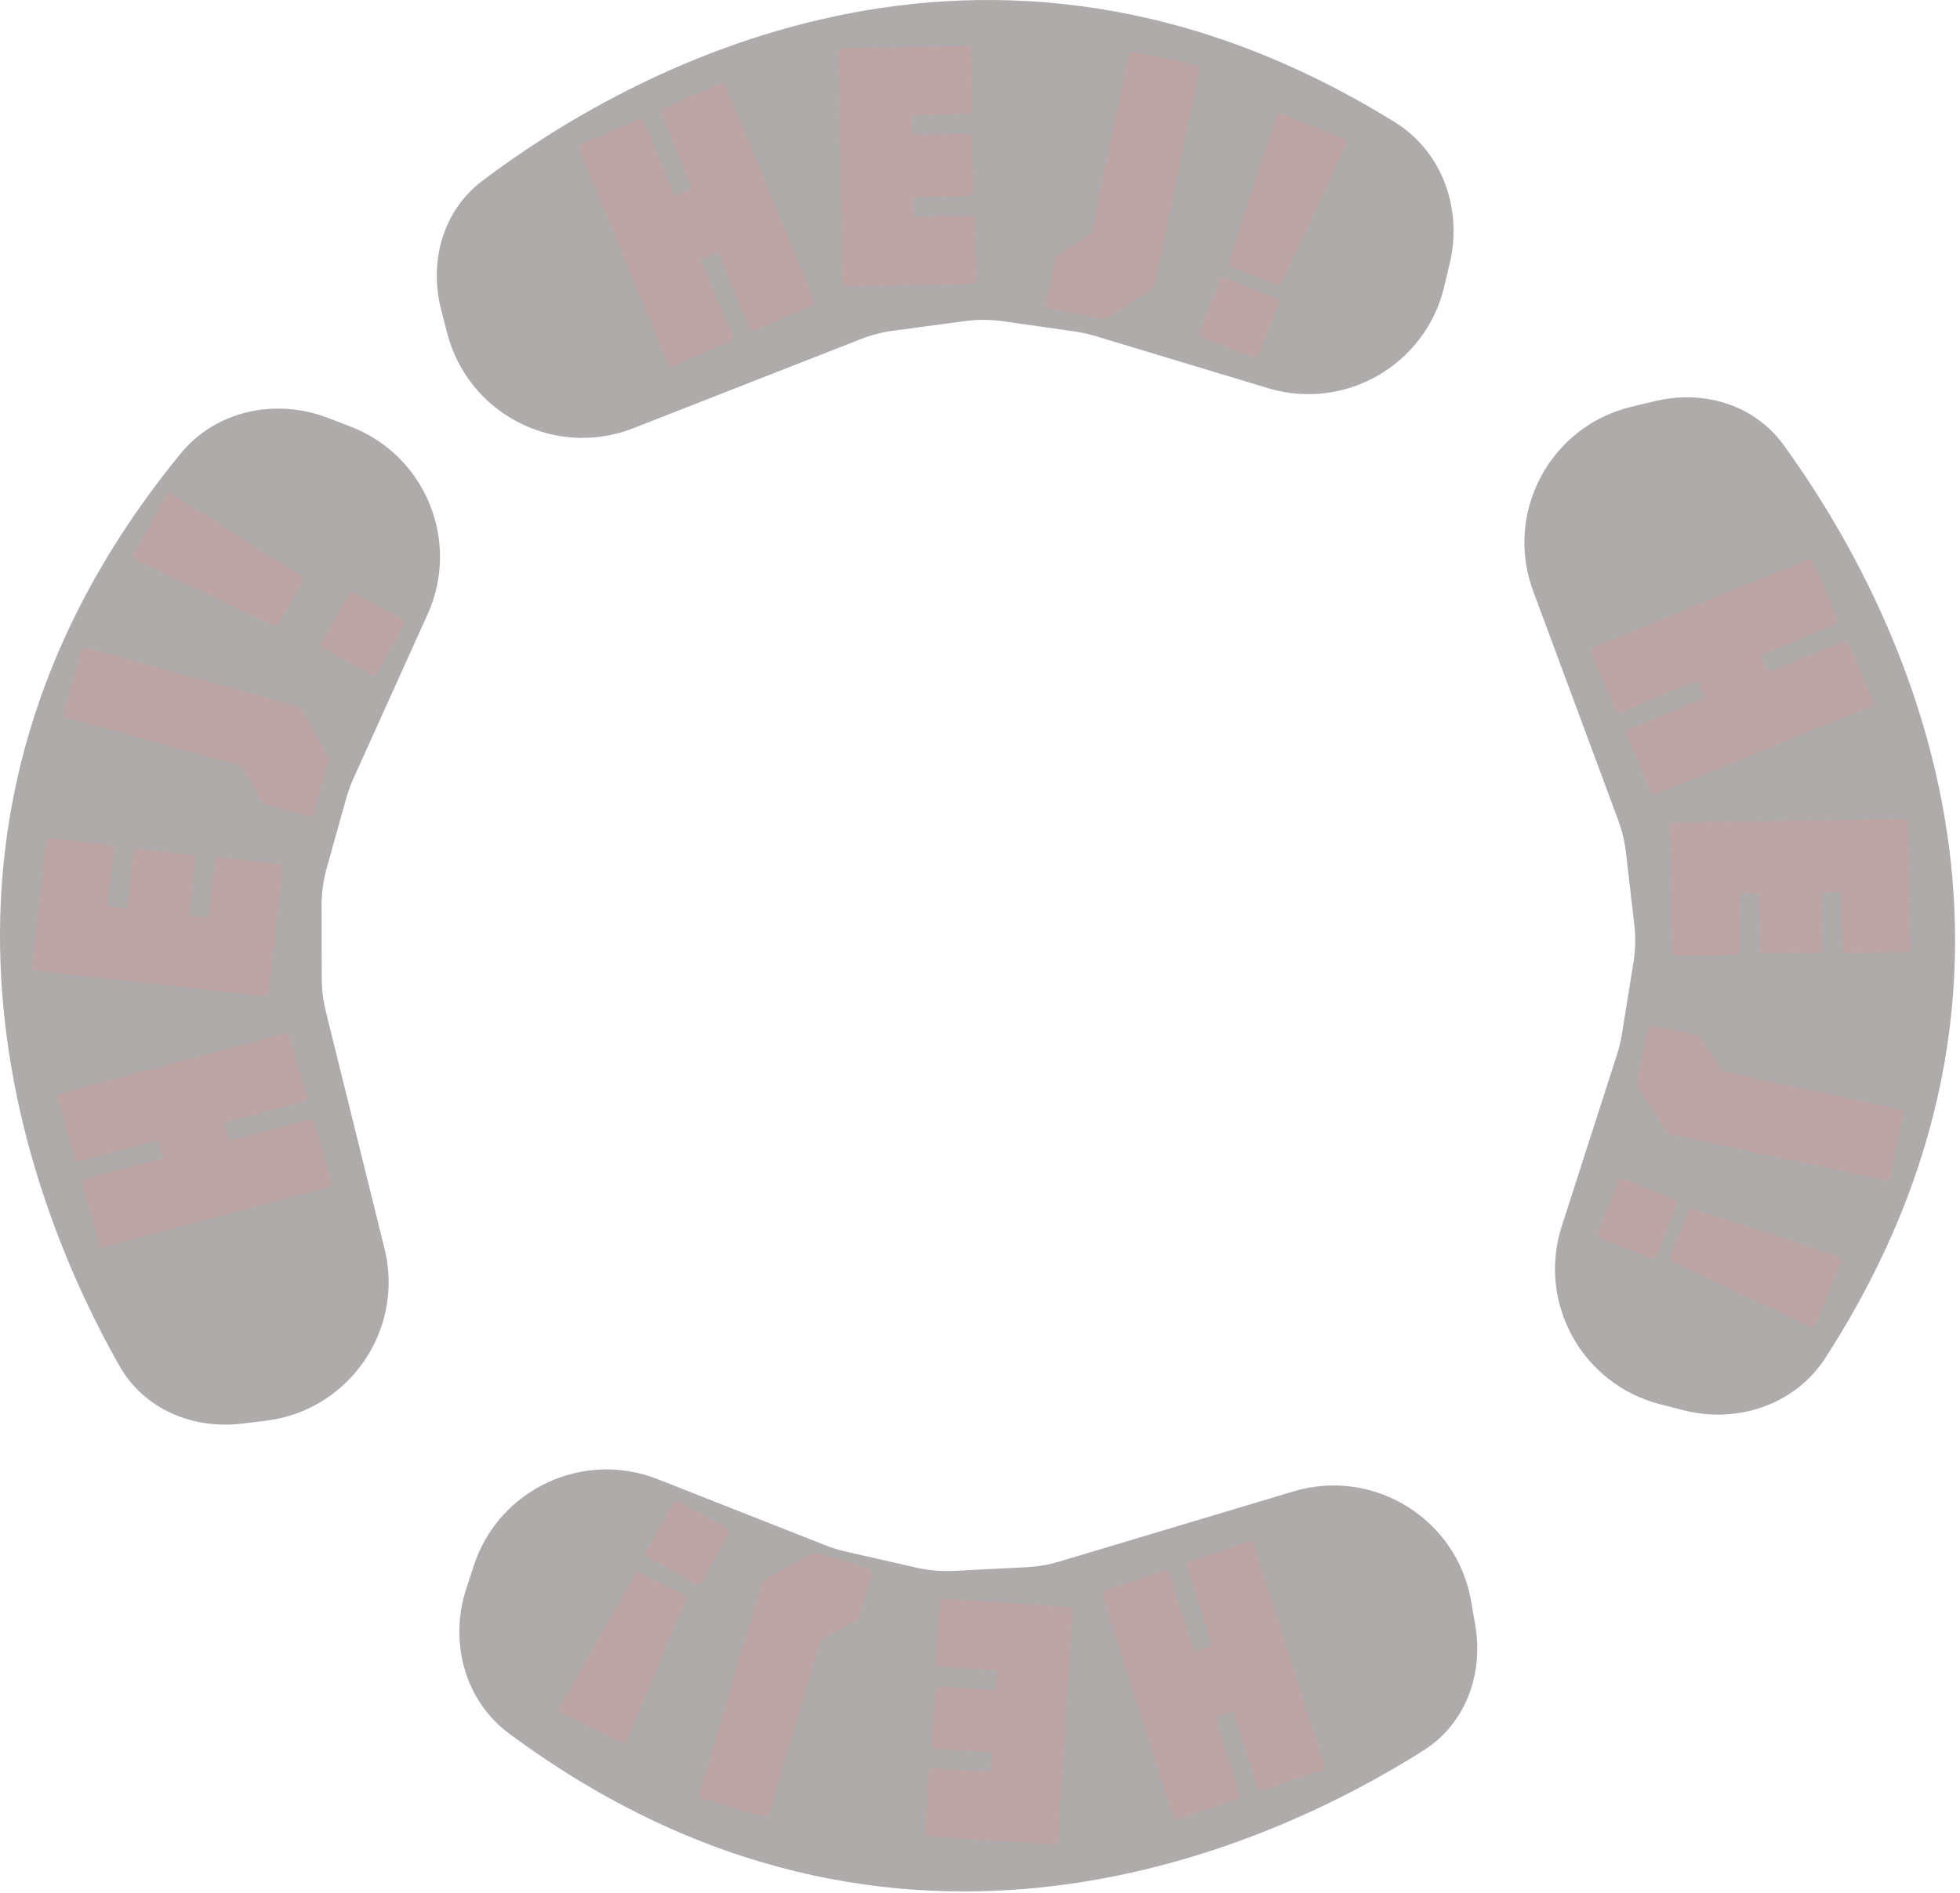
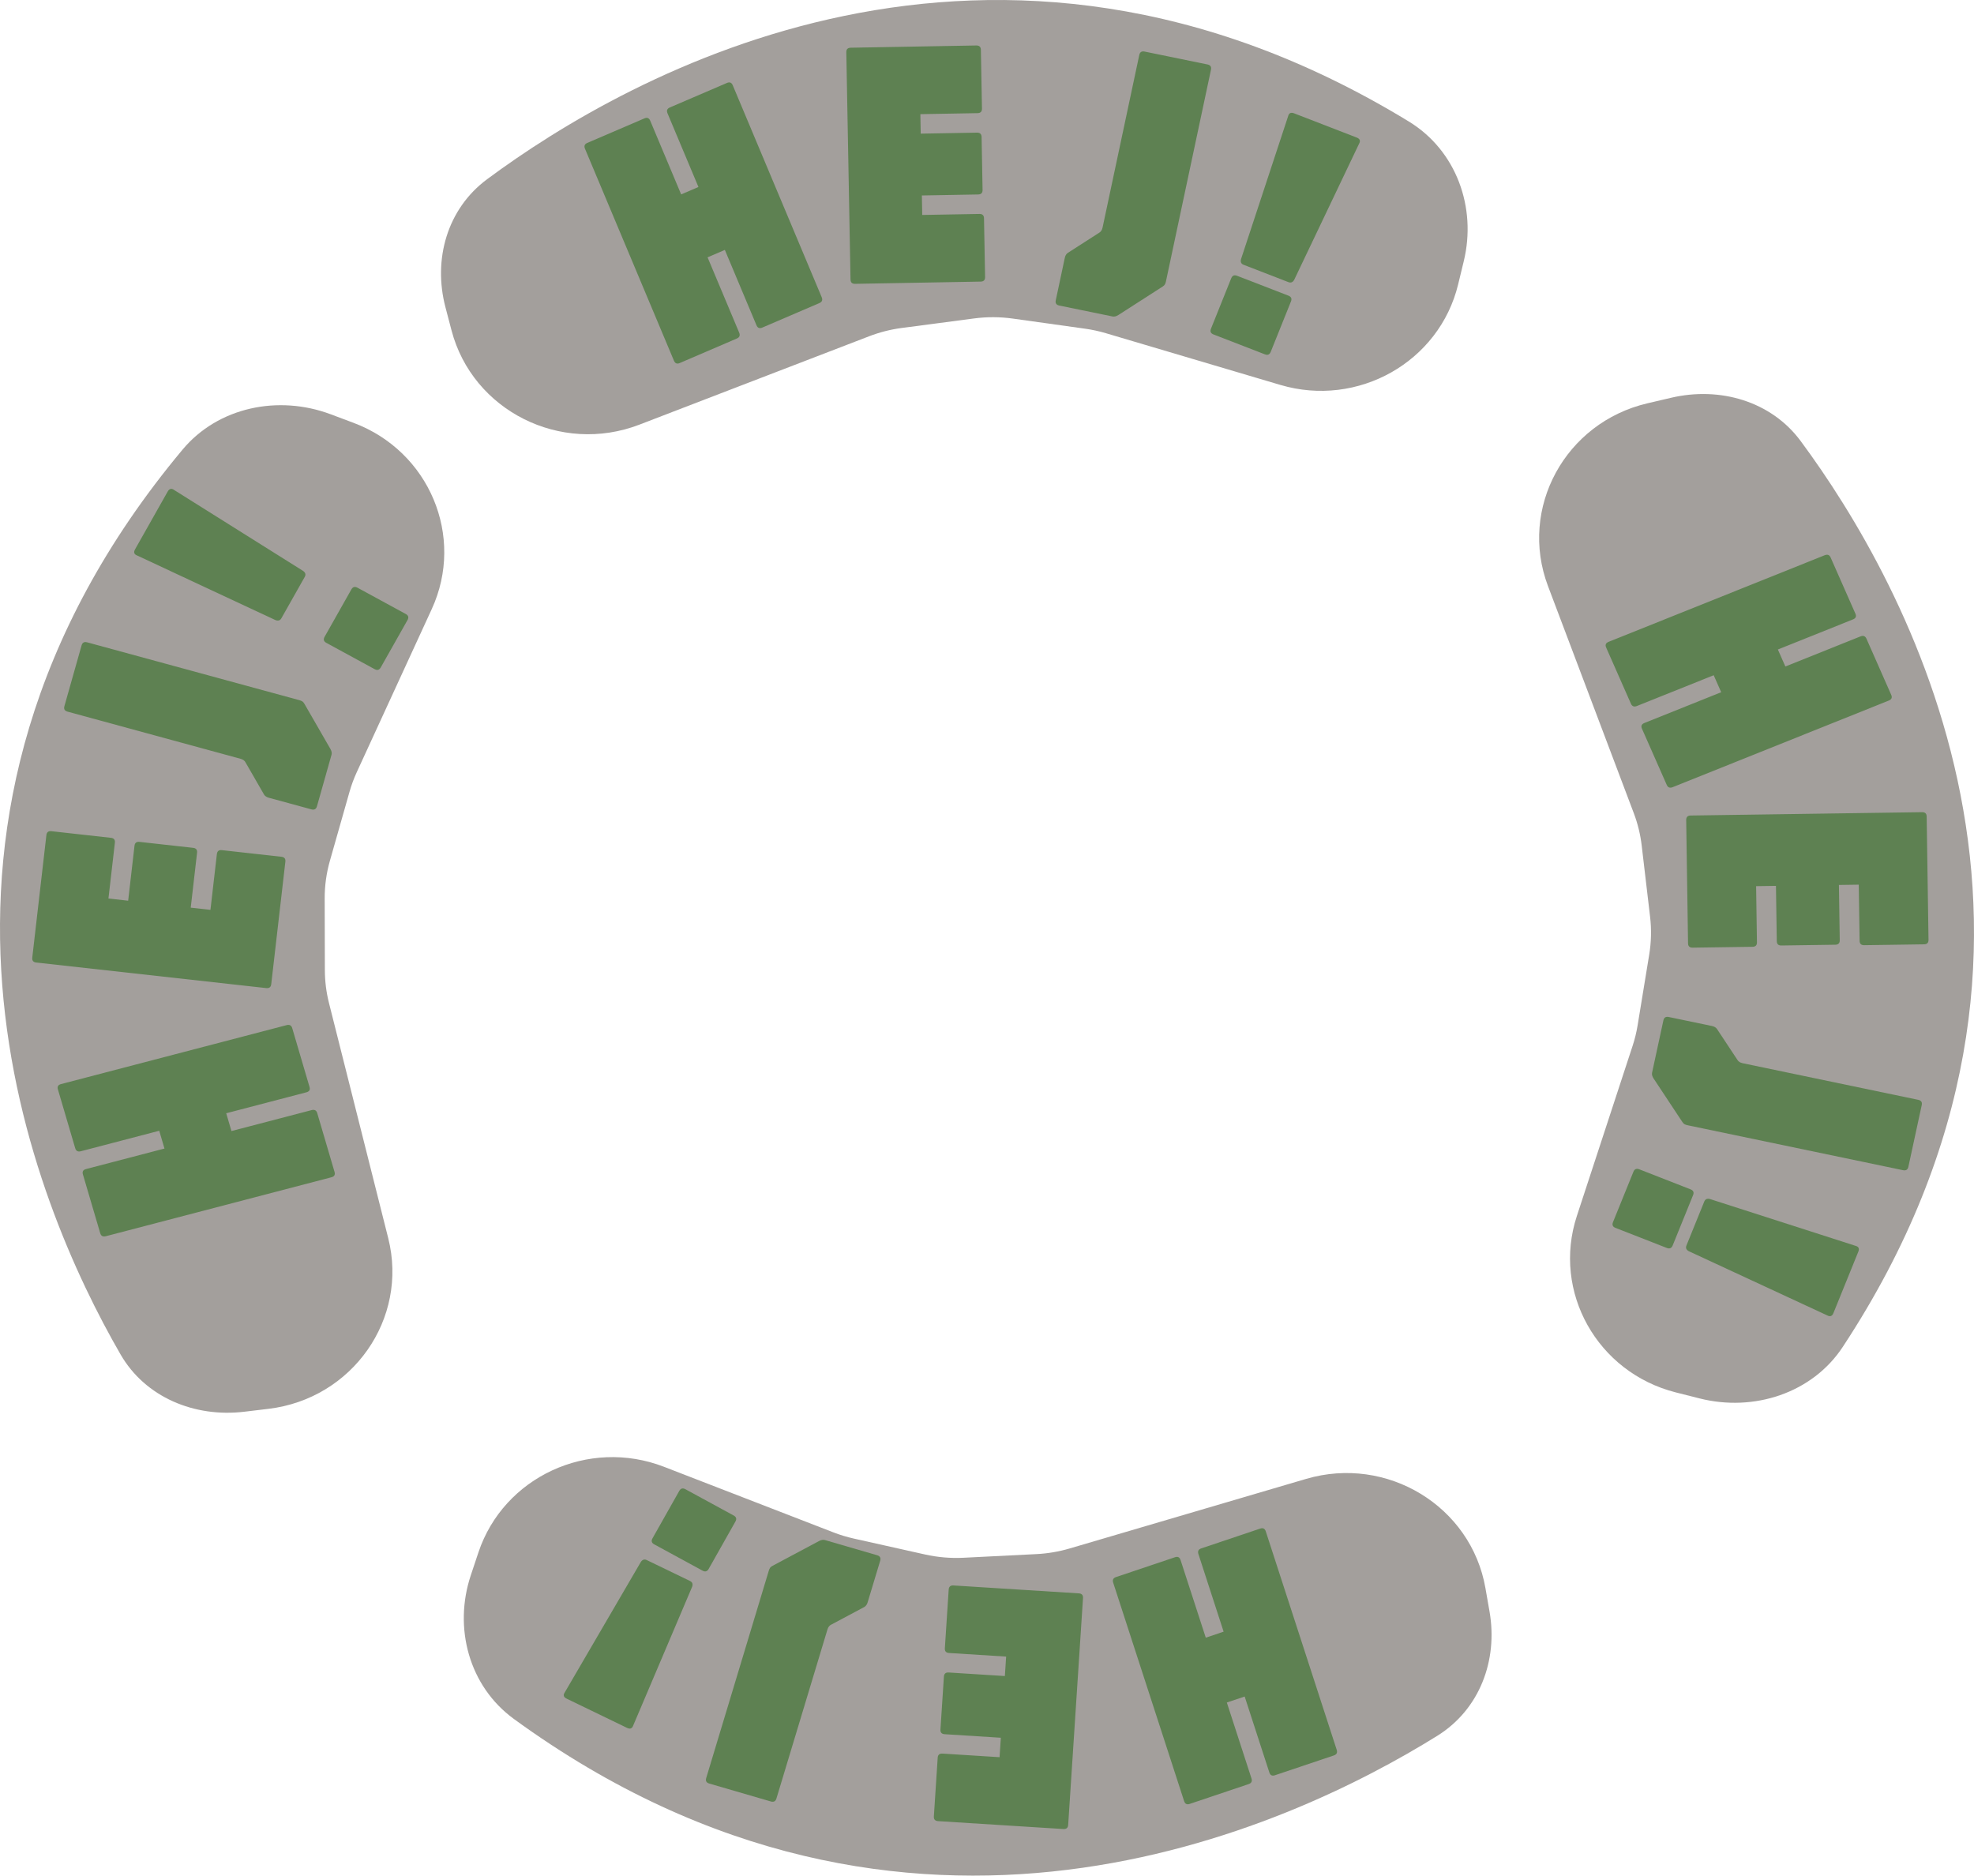
- <svg xmlns="http://www.w3.org/2000/svg" width="351" height="339" viewBox="0 0 351 339" fill="none">
-   <path d="M32.38 81.208C38.684 73.522 49.373 71.284 58.66 74.83L62.711 76.378C76.154 81.512 82.499 96.905 76.578 110.02L63.286 139.458C62.765 140.611 62.333 141.803 61.993 143.021L58.51 155.491C57.893 157.699 57.583 159.983 57.588 162.276L57.62 175.228C57.624 177.231 57.87 179.227 58.351 181.172L68.86 223.652C72.463 238.219 62.511 252.657 47.615 254.472L43.333 254.994C34.502 256.069 25.775 252.388 21.385 244.651C5.958 217.453 -22.818 148.52 32.38 81.208Z" fill="#3B3232" fill-opacity="0.41" />
-   <path d="M296.399 71.846C305.053 69.783 314.139 72.459 319.371 79.654C337.762 104.942 374.112 170.198 326.84 243.294C321.441 251.642 311.071 255.068 301.444 252.589L297.245 251.507C283.31 247.919 275.273 233.337 279.681 219.639L289.574 188.893C289.962 187.688 290.257 186.456 290.458 185.207L292.516 172.425C292.88 170.161 292.932 167.857 292.668 165.579L291.18 152.712C290.949 150.722 290.48 148.766 289.783 146.888L274.562 105.862C269.341 91.792 277.605 76.326 292.203 72.847L296.399 71.846Z" fill="#3B3232" fill-opacity="0.41" />
-   <path d="M86.395 32.373C111.346 13.528 175.933 -23.997 249.873 21.944C258.317 27.19 261.931 37.496 259.626 47.166L258.622 51.385C255.286 65.383 240.852 73.682 227.077 69.523L196.155 60.188C194.944 59.822 193.707 59.549 192.455 59.37L179.637 57.544C177.367 57.221 175.062 57.211 172.79 57.516L159.952 59.238C157.966 59.504 156.019 60.008 154.154 60.739L113.41 76.701C99.437 82.175 83.824 74.192 80.081 59.66L79.004 55.483C76.785 46.868 79.296 37.735 86.395 32.373Z" fill="#3B3232" fill-opacity="0.41" />
-   <path d="M302.277 217.033C302.451 216.597 302.787 216.444 303.286 216.574L329.126 225.034C329.665 225.179 329.824 225.53 329.603 226.085L325.19 237.174C324.969 237.728 324.612 237.874 324.121 237.61L299.535 225.999C299.083 225.75 298.944 225.407 299.118 224.971L302.277 217.033Z" fill="#BEA5A5" />
-   <path d="M289.712 211.653C289.909 211.157 290.256 211.008 290.751 211.205L299.849 214.826C300.345 215.024 300.494 215.37 300.297 215.866L296.676 224.964C296.478 225.459 296.132 225.608 295.636 225.411L286.538 221.79C286.043 221.593 285.894 221.246 286.091 220.751L289.712 211.653Z" fill="#BEA5A5" />
-   <path d="M50.835 185.166C51.354 185.027 51.687 185.209 51.831 185.709L54.903 196.341C55.048 196.842 54.861 197.161 54.341 197.299L40.123 201.083L41.052 204.296L55.27 200.513C55.789 200.375 56.122 200.557 56.267 201.057L59.339 211.689C59.483 212.189 59.296 212.509 58.776 212.647L18.773 223.291C18.253 223.43 17.92 223.248 17.775 222.748L14.703 212.116C14.559 211.615 14.746 211.296 15.266 211.158L29.172 207.458L28.243 204.244L14.337 207.944C13.817 208.082 13.486 207.9 13.341 207.4L10.269 196.768C10.124 196.267 10.311 195.948 10.831 195.81L50.835 185.166Z" fill="#BEA5A5" />
-   <path d="M295.978 183.694L303.647 185.324C304.043 185.409 304.334 185.579 304.519 185.836L308.168 191.454C308.344 191.753 308.651 191.948 309.089 192.042L340.234 198.658C340.756 198.769 340.961 199.086 340.85 199.607L338.484 210.75C338.373 211.272 338.056 211.478 337.535 211.367L299.316 203.247C299.128 203.207 298.955 203.148 298.797 203.071C298.66 202.998 298.525 202.861 298.393 202.659L293.291 194.803C293.045 194.424 292.954 194.077 293.021 193.764L295.03 184.311C295.141 183.79 295.456 183.584 295.978 183.694Z" fill="#BEA5A5" />
-   <path d="M9.114 150.135L19.67 151.331C20.2 151.391 20.435 151.685 20.375 152.215L19.235 162.294L22.732 162.691L23.855 152.77C23.915 152.24 24.21 152.005 24.74 152.065L34.247 153.141C34.777 153.201 35.012 153.496 34.953 154.026L33.829 163.947L37.327 164.343L38.468 154.263C38.528 153.733 38.823 153.498 39.353 153.558L49.91 154.753C50.439 154.813 50.675 155.108 50.615 155.638L48.109 177.769C48.049 178.299 47.754 178.534 47.224 178.474L6.429 173.856C5.899 173.796 5.664 173.501 5.724 172.971L8.229 150.84C8.289 150.31 8.584 150.075 9.114 150.135Z" fill="#BEA5A5" />
-   <path d="M340.915 146.7C341.448 146.692 341.719 146.955 341.727 147.488L342.054 169.758C342.062 170.291 341.799 170.561 341.266 170.569L330.643 170.726C330.11 170.734 329.839 170.47 329.831 169.937L329.682 159.794L326.163 159.846L326.309 169.829C326.317 170.362 326.054 170.633 325.521 170.641L315.954 170.781C315.421 170.789 315.15 170.527 315.142 169.994L314.996 160.01L311.476 160.062L311.625 170.205C311.633 170.738 311.37 171.008 310.837 171.016L300.214 171.172C299.681 171.18 299.41 170.918 299.402 170.385L299.075 148.116C299.067 147.582 299.33 147.312 299.863 147.304L340.915 146.7Z" fill="#BEA5A5" />
-   <path d="M14.469 116.578C14.611 116.064 14.94 115.878 15.453 116.02L53.102 126.47C53.287 126.522 53.457 126.591 53.61 126.678C53.742 126.759 53.867 126.905 53.986 127.115L58.597 135.269C58.82 135.662 58.889 136.014 58.803 136.322L56.219 145.634C56.076 146.148 55.747 146.334 55.234 146.191L47.679 144.094C47.289 143.986 47.009 143.797 46.84 143.529L43.542 137.699C43.385 137.39 43.091 137.174 42.659 137.055L11.979 128.54C11.465 128.397 11.28 128.068 11.422 127.555L14.469 116.578Z" fill="#BEA5A5" />
-   <path d="M323.637 100.29C324.135 100.087 324.488 100.225 324.695 100.703L329.093 110.859C329.3 111.337 329.155 111.677 328.658 111.88L315.334 117.318L316.664 120.387L329.987 114.95C330.485 114.747 330.837 114.884 331.045 115.362L335.443 125.518C335.65 125.996 335.505 126.337 335.007 126.54L296.681 142.182C296.183 142.385 295.83 142.247 295.623 141.769L291.224 131.613C291.017 131.135 291.162 130.795 291.66 130.592L305.283 125.032L303.953 121.963L290.331 127.522C289.833 127.725 289.48 127.588 289.273 127.11L284.874 116.954C284.667 116.476 284.813 116.135 285.311 115.932L323.637 100.29Z" fill="#BEA5A5" />
-   <path d="M62.318 106.466C62.577 106 62.94 105.896 63.406 106.155L71.969 110.903C72.436 111.161 72.54 111.524 72.282 111.991L67.534 120.554C67.275 121.021 66.912 121.124 66.446 120.866L57.883 116.118C57.416 115.859 57.312 115.497 57.57 115.031L62.318 106.466Z" fill="#BEA5A5" />
-   <path d="M29.744 88.784C30.033 88.262 30.405 88.163 30.859 88.487L53.769 103.129C54.186 103.433 54.281 103.791 54.053 104.201L49.91 111.673C49.682 112.084 49.329 112.193 48.85 112L24.295 100.326C23.779 100.113 23.666 99.745 23.955 99.223L29.744 88.784Z" fill="#BEA5A5" />
-   <path d="M128.945 14.978C129.422 14.769 129.763 14.914 129.968 15.411L145.743 53.683C145.948 54.18 145.811 54.534 145.334 54.743L135.194 59.176C134.717 59.385 134.375 59.241 134.171 58.744L128.564 45.141L125.499 46.481L131.105 60.084C131.31 60.581 131.173 60.933 130.696 61.142L120.556 65.577C120.079 65.785 119.738 65.641 119.533 65.144L103.758 26.872C103.554 26.374 103.69 26.021 104.168 25.812L114.307 21.378C114.785 21.17 115.126 21.314 115.331 21.811L120.814 35.116L123.88 33.775L118.396 20.471C118.191 19.974 118.328 19.62 118.805 19.412L128.945 14.978Z" fill="#BEA5A5" />
-   <path d="M218.377 50.263C218.572 49.767 218.918 49.618 219.414 49.813L228.524 53.403C229.02 53.598 229.171 53.944 228.975 54.44L225.385 63.55C225.19 64.046 224.844 64.197 224.348 64.001L215.238 60.412C214.742 60.216 214.591 59.87 214.787 59.373L218.377 50.263Z" fill="#BEA5A5" />
-   <path d="M203.015 9.315L214.167 11.643C214.689 11.752 214.896 12.068 214.787 12.59L206.798 50.837C206.759 51.025 206.701 51.199 206.625 51.357C206.552 51.494 206.415 51.629 206.214 51.761L198.376 56.891C197.997 57.139 197.651 57.23 197.338 57.164L187.878 55.189C187.355 55.08 187.148 54.764 187.257 54.242L188.861 46.568C188.944 46.171 189.113 45.879 189.37 45.693L194.974 42.026C195.273 41.849 195.468 41.54 195.559 41.102L202.069 9.934C202.178 9.412 202.493 9.206 203.015 9.315Z" fill="#BEA5A5" />
-   <path d="M173.162 8.214C173.695 8.205 173.966 8.467 173.976 8.999L174.169 19.622C174.178 20.156 173.917 20.427 173.383 20.437L163.241 20.621L163.305 24.14L173.288 23.959C173.821 23.949 174.092 24.212 174.102 24.745L174.276 34.311C174.286 34.844 174.024 35.116 173.491 35.126L163.508 35.306L163.572 38.826L173.714 38.642C174.248 38.633 174.519 38.894 174.529 39.427L174.721 50.049C174.731 50.583 174.469 50.854 173.936 50.864L151.668 51.268C151.135 51.278 150.863 51.016 150.853 50.483L150.108 9.433C150.099 8.9 150.36 8.628 150.893 8.619L173.162 8.214Z" fill="#BEA5A5" />
-   <path d="M228.482 20.952C228.626 20.412 228.975 20.252 229.531 20.471L240.636 24.846C241.192 25.065 241.338 25.421 241.076 25.914L229.549 50.539C229.302 50.991 228.96 51.132 228.524 50.96L220.575 47.828C220.138 47.656 219.984 47.32 220.112 46.82L228.482 20.952Z" fill="#BEA5A5" />
-   <path d="M91.147 310.488C83.163 304.565 80.409 293.997 83.5 284.549L84.849 280.427C89.324 266.751 104.39 259.666 117.777 264.943L147.827 276.789C149.004 277.253 150.215 277.626 151.448 277.907L164.072 280.779C166.308 281.288 168.604 281.487 170.894 281.37L183.829 280.71C185.83 280.608 187.812 280.266 189.731 279.691L231.65 267.13C246.025 262.823 260.929 272.062 263.466 286.853L264.195 291.105C265.699 299.873 262.446 308.768 254.931 313.528C228.515 330.259 161.062 362.35 91.147 310.488Z" fill="#3B3232" fill-opacity="0.41" />
-   <path d="M197.445 285.88C197.282 285.368 197.448 285.028 197.94 284.859L208.41 281.274C208.903 281.105 209.231 281.277 209.395 281.789L213.864 295.806L217.029 294.723L212.56 280.705C212.396 280.193 212.561 279.852 213.054 279.683L223.524 276.098C224.017 275.929 224.345 276.101 224.509 276.613L237.084 316.053C237.248 316.565 237.082 316.906 236.589 317.075L226.119 320.66C225.627 320.829 225.299 320.657 225.135 320.145L220.764 306.435L217.599 307.519L221.97 321.229C222.134 321.741 221.968 322.081 221.475 322.25L211.005 325.835C210.512 326.004 210.185 325.832 210.021 325.32L197.445 285.88Z" fill="#BEA5A5" />
-   <path d="M165.636 328.093L166.317 317.491C166.351 316.959 166.634 316.709 167.166 316.744L177.289 317.393L177.515 313.881L167.551 313.241C167.019 313.207 166.77 312.924 166.804 312.392L167.417 302.843C167.451 302.311 167.734 302.062 168.266 302.096L178.23 302.735L178.456 299.223L168.332 298.573C167.8 298.539 167.551 298.255 167.585 297.723L168.266 287.121C168.3 286.589 168.584 286.34 169.116 286.374L191.342 287.801C191.874 287.836 192.124 288.119 192.089 288.651L189.459 329.622C189.425 330.154 189.141 330.403 188.609 330.369L166.383 328.943C165.851 328.908 165.602 328.625 165.636 328.093Z" fill="#BEA5A5" />
-   <path d="M125.798 322.156C125.287 322.004 125.107 321.672 125.258 321.161L136.362 283.7C136.417 283.516 136.489 283.348 136.578 283.196C136.661 283.065 136.81 282.942 137.022 282.827L145.255 278.359C145.652 278.143 146.005 278.081 146.311 278.171L155.577 280.918C156.088 281.069 156.268 281.401 156.117 281.912L153.889 289.429C153.774 289.817 153.58 290.094 153.309 290.259L147.422 293.454C147.11 293.606 146.89 293.896 146.763 294.326L137.715 324.853C137.563 325.364 137.232 325.544 136.72 325.392L125.798 322.156Z" fill="#BEA5A5" />
-   <path d="M100.504 306.822C99.968 306.558 99.851 306.191 100.153 305.722L113.664 282.128C113.948 281.697 114.3 281.584 114.721 281.792L122.386 285.567C122.807 285.775 122.933 286.122 122.764 286.61L112.297 311.703C112.109 312.228 111.747 312.359 111.211 312.096L100.504 306.822Z" fill="#BEA5A5" />
-   <path d="M120.477 269.301C120.736 268.835 121.099 268.731 121.565 268.989L130.128 273.737C130.595 273.996 130.7 274.359 130.441 274.825L125.693 283.389C125.434 283.855 125.071 283.959 124.605 283.7L116.042 278.952C115.575 278.694 115.471 278.332 115.729 277.865L120.477 269.301Z" fill="#BEA5A5" />
+ <svg xmlns="http://www.w3.org/2000/svg" width="703" height="668" viewBox="0 0 703 668" fill="none">
+   <path d="M65.016 160.122C77.673 144.966 99.135 140.554 117.781 147.546L125.917 150.598C152.907 160.721 165.647 191.072 153.758 216.931L127.07 274.976C126.024 277.249 125.157 279.598 124.473 282L117.481 306.587C116.243 310.942 115.619 315.444 115.63 319.966L115.693 345.504C115.703 349.454 116.196 353.39 117.162 357.225L138.262 440.983C145.497 469.706 125.514 498.174 95.604 501.753L87.006 502.781C69.275 504.902 51.752 497.644 42.939 482.388C11.962 428.761 -45.815 292.844 65.016 160.122Z" fill="#A39F9C" />
+   <path d="M595.133 141.662C612.508 137.594 630.752 142.87 641.258 157.056C678.183 206.919 751.169 335.586 656.253 479.712C645.413 496.172 624.593 502.927 605.262 498.039L596.83 495.907C568.85 488.832 552.714 460.08 561.564 433.071L581.429 372.447C582.207 370.073 582.8 367.643 583.203 365.18L587.335 339.978C588.067 335.514 588.17 330.971 587.641 326.479L584.652 301.108C584.19 297.184 583.248 293.329 581.849 289.625L551.285 208.732C540.804 180.991 557.397 150.496 586.707 143.635L595.133 141.662Z" fill="#A39F9C" />
+   <path d="M173.47 63.832C223.57 26.674 353.252 -47.317 501.715 43.267C518.669 53.612 525.924 73.932 521.297 93L519.28 101.318C512.583 128.918 483.601 145.281 455.941 137.081L393.854 118.675C391.423 117.954 388.939 117.415 386.425 117.063L360.689 113.462C356.13 112.825 351.504 112.806 346.94 113.407L321.163 116.801C317.176 117.326 313.267 118.32 309.521 119.761L227.712 151.236C199.657 162.029 168.308 146.288 160.792 117.635L158.631 109.398C154.175 92.411 159.217 74.404 173.47 63.832Z" fill="#A39F9C" />
+   <path d="M606.935 427.933C607.283 427.073 607.959 426.772 608.961 427.028L660.845 443.708C661.926 443.995 662.246 444.687 661.802 445.78L652.94 467.645C652.496 468.739 651.78 469.026 650.793 468.505L601.429 445.61C600.522 445.12 600.243 444.445 600.591 443.585L606.935 427.933Z" fill="#567D49" fill-opacity="0.88" />
+   <path d="M581.705 417.324C582.101 416.347 582.797 416.053 583.792 416.442L602.06 423.582C603.054 423.971 603.354 424.654 602.958 425.631L595.688 443.57C595.292 444.547 594.596 444.841 593.601 444.452L575.333 437.312C574.338 436.923 574.039 436.24 574.435 435.263L581.705 417.324Z" fill="#567D49" fill-opacity="0.88" />
+   <path d="M102.07 365.098C103.113 364.826 103.78 365.184 104.07 366.171L110.239 387.134C110.53 388.121 110.153 388.75 109.11 389.023L80.562 396.482L82.427 402.819L110.974 395.36C112.018 395.087 112.686 395.445 112.976 396.432L119.145 417.396C119.435 418.382 119.059 419.012 118.016 419.285L37.693 440.273C36.649 440.545 35.981 440.187 35.691 439.2L29.522 418.237C29.232 417.25 29.608 416.621 30.651 416.348L58.574 409.052L56.709 402.715L28.787 410.011C27.744 410.284 27.077 409.926 26.787 408.939L20.618 387.975C20.328 386.988 20.704 386.359 21.747 386.087L102.07 365.098Z" fill="#567D49" fill-opacity="0.88" />
+   <path d="M594.287 362.198L609.684 365.411C610.48 365.577 611.065 365.913 611.437 366.42L618.762 377.497C619.116 378.086 619.734 378.472 620.613 378.656L683.148 391.702C684.195 391.921 684.608 392.545 684.385 393.574L679.633 415.545C679.411 416.574 678.775 416.98 677.727 416.762L600.989 400.751C600.612 400.672 600.265 400.555 599.948 400.403C599.672 400.26 599.401 399.99 599.137 399.591L588.892 384.101C588.397 383.353 588.216 382.67 588.349 382.053L592.383 363.414C592.605 362.386 593.239 361.979 594.287 362.198Z" fill="#567D49" fill-opacity="0.88" />
+   <path d="M18.299 296.028L39.495 298.385C40.559 298.503 41.032 299.084 40.911 300.129L38.621 320.002L45.643 320.784L47.898 301.223C48.018 300.178 48.61 299.715 49.674 299.833L68.764 301.954C69.828 302.073 70.3 302.655 70.18 303.699L67.925 323.26L74.947 324.042L77.239 304.167C77.36 303.122 77.952 302.658 79.016 302.777L100.212 305.134C101.276 305.252 101.748 305.833 101.628 306.878L96.596 350.514C96.476 351.559 95.884 352.023 94.82 351.905L12.909 342.799C11.845 342.681 11.373 342.099 11.493 341.054L16.523 297.418C16.643 296.373 17.235 295.91 18.299 296.028Z" fill="#567D49" fill-opacity="0.88" />
+   <path d="M684.514 289.254C685.584 289.238 686.129 289.756 686.144 290.807L686.801 334.718C686.817 335.769 686.29 336.301 685.22 336.317L663.89 336.627C662.819 336.642 662.275 336.123 662.259 335.072L661.96 315.072L654.894 315.175L655.188 334.858C655.204 335.91 654.676 336.444 653.606 336.459L634.397 336.737C633.326 336.752 632.782 336.234 632.766 335.183L632.472 315.498L625.405 315.601L625.704 335.601C625.72 336.651 625.193 337.184 624.123 337.2L602.793 337.508C601.722 337.523 601.178 337.006 601.162 335.954L600.505 292.046C600.49 290.994 601.017 290.46 602.087 290.444L684.514 289.254Z" fill="#567D49" fill-opacity="0.88" />
+   <path d="M29.051 229.861C29.337 228.848 29.997 228.481 31.029 228.762L106.622 249.367C106.993 249.468 107.334 249.604 107.642 249.775C107.907 249.935 108.159 250.223 108.397 250.637L117.657 266.715C118.104 267.491 118.241 268.183 118.069 268.791L112.88 287.152C112.593 288.165 111.934 288.532 110.902 288.251L95.734 284.116C94.95 283.902 94.387 283.531 94.048 283.002L87.428 271.506C87.111 270.896 86.521 270.472 85.654 270.236L24.052 253.447C23.02 253.165 22.648 252.518 22.935 251.505L29.051 229.861Z" fill="#567D49" fill-opacity="0.88" />
+   <path d="M649.823 197.746C650.822 197.346 651.53 197.617 651.946 198.56L660.778 218.585C661.194 219.527 660.903 220.198 659.904 220.599L633.151 231.32L635.822 237.372L662.572 226.652C663.572 226.252 664.28 226.522 664.696 227.464L673.528 247.489C673.944 248.431 673.651 249.104 672.652 249.505L595.697 280.345C594.698 280.746 593.99 280.474 593.574 279.532L584.742 259.507C584.326 258.565 584.617 257.893 585.616 257.493L612.969 246.531L610.299 240.479L582.948 251.439C581.948 251.84 581.24 251.57 580.824 250.628L571.992 230.603C571.576 229.66 571.869 228.988 572.868 228.587L649.823 197.746Z" fill="#567D49" fill-opacity="0.88" />
+   <path d="M125.127 209.924C125.646 209.004 126.375 208.8 127.311 209.31L144.505 218.672C145.442 219.181 145.652 219.897 145.133 220.817L135.599 237.702C135.08 238.621 134.352 238.826 133.415 238.316L116.221 228.954C115.284 228.444 115.075 227.73 115.593 226.811L125.127 209.924Z" fill="#567D49" fill-opacity="0.88" />
+   <path d="M59.721 175.06C60.303 174.03 61.049 173.834 61.961 174.474L107.961 203.344C108.798 203.944 108.989 204.649 108.532 205.458L100.212 220.19C99.755 221 99.046 221.214 98.085 220.835L48.782 197.818C47.746 197.398 47.518 196.672 48.099 195.642L59.721 175.06Z" fill="#567D49" fill-opacity="0.88" />
+   <path d="M258.905 29.533C259.864 29.121 260.549 29.406 260.96 30.386L292.633 105.849C293.045 106.829 292.77 107.527 291.812 107.938L271.453 116.68C270.494 117.092 269.809 116.807 269.398 115.827L258.141 89.007L251.986 91.648L263.243 118.469C263.654 119.449 263.38 120.145 262.421 120.556L242.062 129.3C241.104 129.712 240.418 129.427 240.007 128.447L208.334 52.984C207.923 52.003 208.197 51.306 209.156 50.895L229.515 42.153C230.473 41.741 231.158 42.026 231.57 43.006L242.58 69.239L248.735 66.595L237.725 40.364C237.313 39.383 237.588 38.686 238.546 38.275L258.905 29.533Z" fill="#567D49" fill-opacity="0.88" />
+   <path d="M438.473 99.106C438.866 98.129 439.559 97.833 440.555 98.218L458.848 105.296C459.844 105.682 460.146 106.363 459.754 107.341L452.546 125.305C452.153 126.283 451.459 126.579 450.463 126.194L432.171 119.116C431.175 118.73 430.872 118.048 431.265 117.069L438.473 99.106Z" fill="#567D49" fill-opacity="0.88" />
+   <path d="M407.629 18.367L430.02 22.957C431.068 23.172 431.484 23.796 431.265 24.825L415.225 100.238C415.147 100.608 415.03 100.951 414.876 101.262C414.731 101.533 414.456 101.799 414.051 102.06L398.313 112.174C397.553 112.663 396.858 112.842 396.229 112.714L377.235 108.818C376.186 108.603 375.771 107.98 375.99 106.951L379.209 91.82C379.376 91.037 379.715 90.461 380.231 90.094L391.484 82.864C392.083 82.514 392.474 81.907 392.658 81.043L405.729 19.587C405.948 18.558 406.581 18.152 407.629 18.367Z" fill="#567D49" fill-opacity="0.88" />
+   <path d="M347.687 16.197C348.757 16.178 349.303 16.694 349.322 17.745L349.709 38.691C349.728 39.742 349.203 40.277 348.132 40.296L327.767 40.658L327.897 47.598L347.94 47.24C349.01 47.221 349.556 47.739 349.575 48.79L349.924 67.652C349.944 68.703 349.418 69.239 348.348 69.258L328.304 69.615L328.432 76.554L348.797 76.192C349.867 76.173 350.413 76.689 350.432 77.74L350.819 98.684C350.838 99.736 350.313 100.271 349.242 100.29L304.53 101.087C303.46 101.106 302.914 100.59 302.894 99.539L301.398 18.6C301.379 17.549 301.904 17.013 302.975 16.994L347.687 16.197Z" fill="#567D49" fill-opacity="0.88" />
+   <path d="M458.763 41.311C459.052 40.248 459.754 39.932 460.869 40.364L483.168 48.99C484.283 49.422 484.577 50.124 484.05 51.095L460.907 99.649C460.41 100.541 459.724 100.819 458.848 100.481L442.887 94.304C442.01 93.964 441.7 93.302 441.957 92.317L458.763 41.311Z" fill="#567D49" fill-opacity="0.88" />
+   <path d="M183.012 612.201C166.982 600.523 161.451 579.687 167.658 561.057L170.367 552.929C179.351 525.964 209.603 511.994 236.482 522.398L296.818 545.755C299.181 546.67 301.612 547.407 304.089 547.96L329.436 553.624C333.926 554.627 338.535 555.02 343.134 554.79L369.106 553.487C373.124 553.286 377.103 552.611 380.956 551.477L465.124 526.711C493.987 518.219 523.914 536.436 529.007 565.599L530.471 573.983C533.49 591.271 526.959 608.811 511.869 618.197C458.83 651.186 323.392 714.46 183.012 612.201Z" fill="#A39F9C" />
+   <path d="M396.446 563.682C396.118 562.672 396.45 562.001 397.44 561.668L418.462 554.599C419.452 554.266 420.11 554.605 420.438 555.615L429.412 583.253L435.767 581.116L426.793 553.478C426.465 552.468 426.797 551.795 427.787 551.462L448.809 544.393C449.799 544.061 450.457 544.4 450.785 545.409L476.036 623.174C476.364 624.184 476.032 624.857 475.042 625.19L454.02 632.259C453.03 632.591 452.371 632.252 452.043 631.243L443.266 604.21L436.911 606.347L445.689 633.38C446.016 634.39 445.684 635.061 444.695 635.393L423.672 642.463C422.683 642.795 422.024 642.457 421.696 641.446L396.446 563.682Z" fill="#567D49" fill-opacity="0.88" />
+   <path d="M332.576 646.914L333.943 626.01C334.012 624.96 334.58 624.469 335.649 624.536L355.974 625.817L356.428 618.892L336.422 617.63C335.353 617.563 334.853 617.005 334.921 615.956L336.152 597.128C336.221 596.079 336.79 595.587 337.858 595.654L357.864 596.916L358.318 589.99L337.991 588.708C336.922 588.64 336.422 588.082 336.49 587.033L337.858 566.128C337.926 565.079 338.495 564.587 339.563 564.655L384.191 567.47C385.259 567.537 385.76 568.095 385.691 569.144L380.41 649.929C380.341 650.978 379.772 651.469 378.704 651.402L334.076 648.589C333.008 648.522 332.507 647.964 332.576 646.914Z" fill="#567D49" fill-opacity="0.88" />
+   <path d="M252.587 635.207C251.56 634.908 251.198 634.254 251.502 633.246L273.798 559.383C273.908 559.02 274.052 558.688 274.232 558.389C274.399 558.131 274.697 557.889 275.122 557.662L291.653 548.851C292.452 548.426 293.159 548.303 293.775 548.482L312.379 553.897C313.405 554.196 313.767 554.85 313.463 555.858L308.989 570.678C308.758 571.445 308.37 571.991 307.826 572.315L296.006 578.615C295.379 578.915 294.937 579.487 294.681 580.334L276.514 640.526C276.21 641.534 275.544 641.888 274.517 641.589L252.587 635.207Z" fill="#567D49" fill-opacity="0.88" />
+   <path d="M201.799 604.972C200.723 604.452 200.488 603.729 201.095 602.804L228.223 556.282C228.793 555.432 229.501 555.211 230.346 555.62L245.735 563.064C246.58 563.473 246.833 564.158 246.494 565.12L225.478 614.596C225.101 615.633 224.374 615.892 223.298 615.371L201.799 604.972Z" fill="#567D49" fill-opacity="0.88" />
+   <path d="M241.903 530.991C242.422 530.072 243.151 529.867 244.087 530.377L261.282 539.739C262.218 540.249 262.428 540.965 261.909 541.884L252.376 558.769C251.856 559.689 251.128 559.893 250.191 559.383L232.997 550.021C232.061 549.512 231.851 548.798 232.369 547.878L241.903 530.991Z" fill="#567D49" fill-opacity="0.88" />
</svg>
